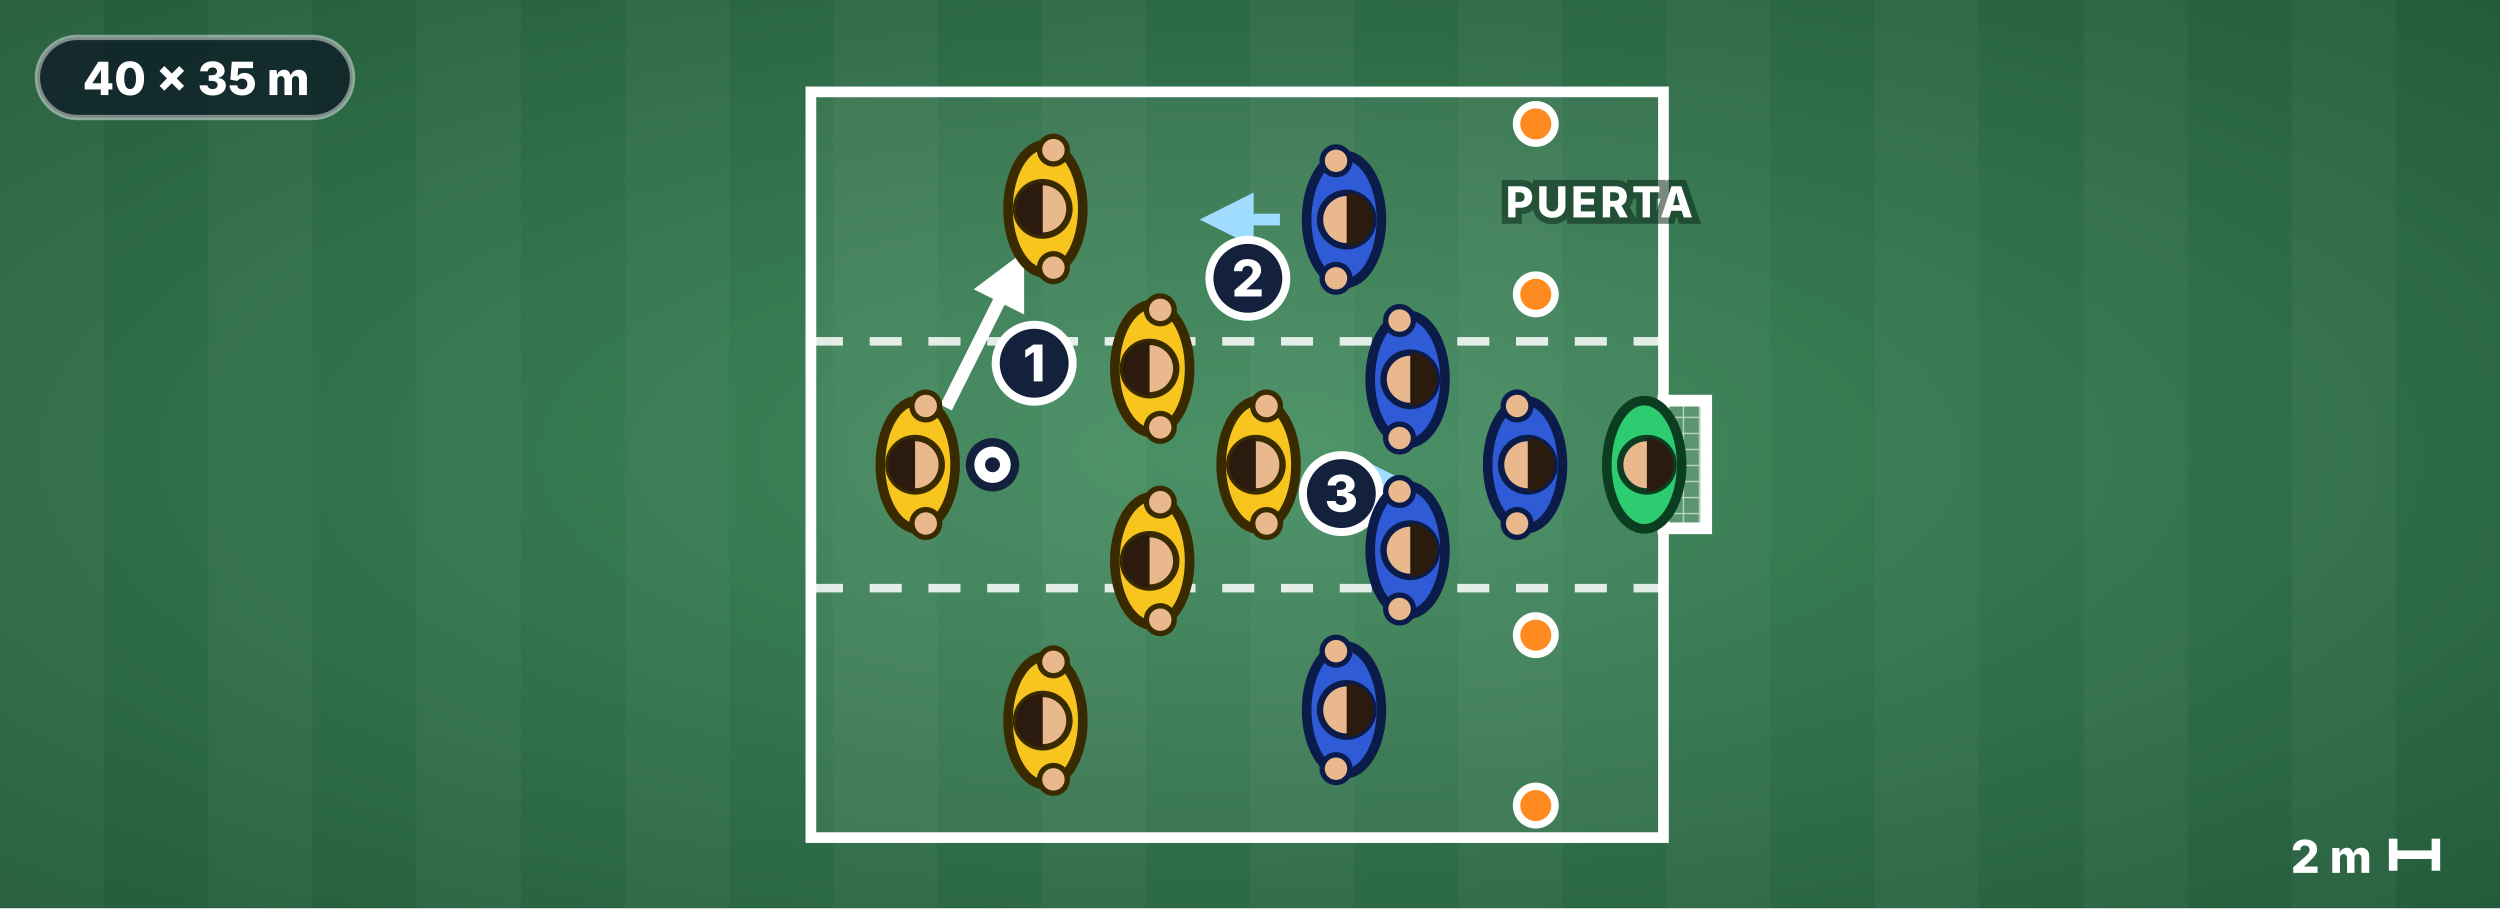
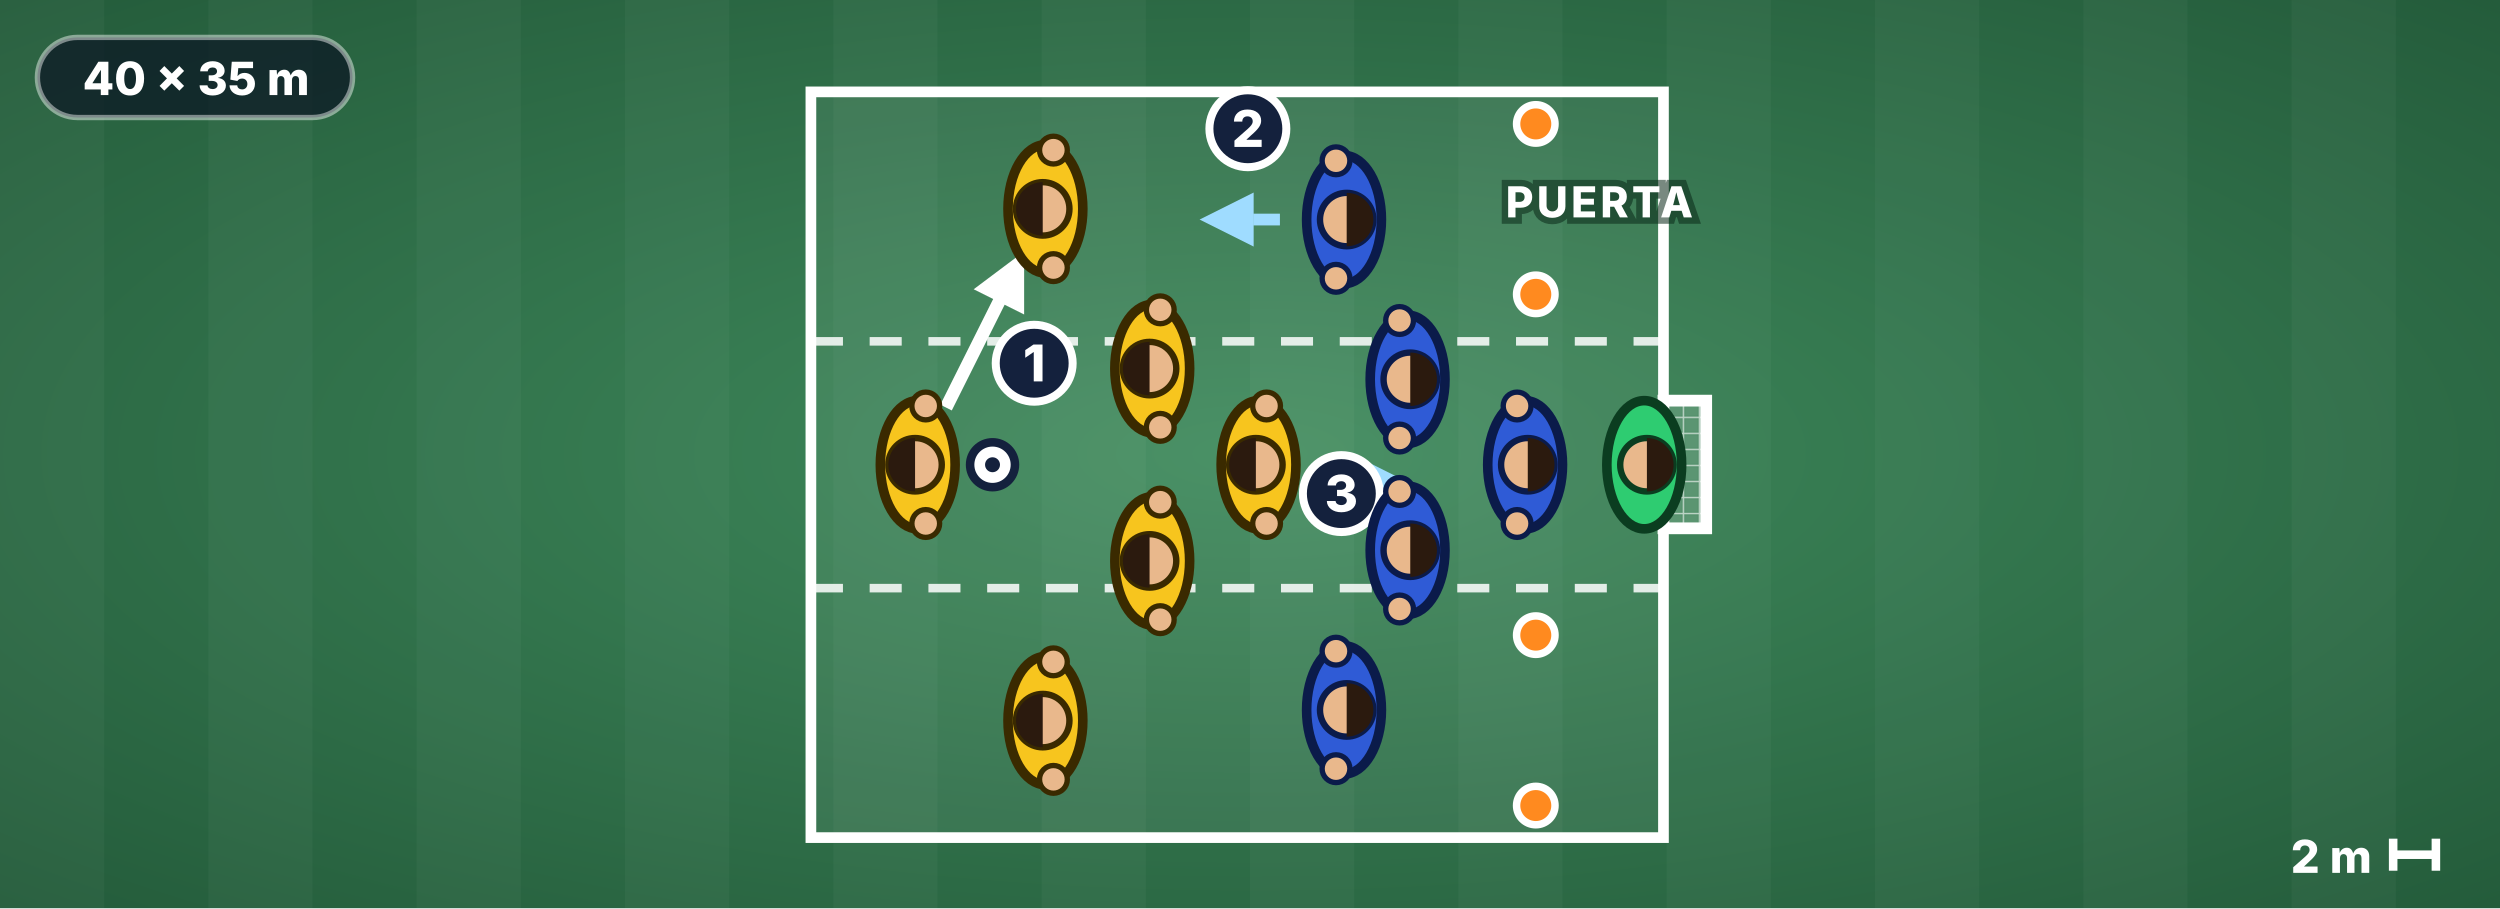
<svg xmlns="http://www.w3.org/2000/svg" viewBox="0 0 468 170" preserveAspectRatio="xMidYMid slice">
  <defs>
    <radialGradient id="g" cx="50%" cy="50%" r="70%">
      <stop offset="0" stop-color="#3f8a5c" />
      <stop offset="1" stop-color="#245c3b" />
    </radialGradient>
    <pattern id="hatch" width="6" height="6" patternUnits="userSpaceOnUse" patternTransform="rotate(45)">
      <rect width="6" height="6" fill="rgba(255,255,255,.10)" />
      <line x1="0" y1="0" x2="0" y2="6" stroke="rgba(255,255,255,.30)" stroke-width="1.6" />
    </pattern>
    <pattern id="net" width="3" height="3" patternUnits="userSpaceOnUse">
      <rect width="3" height="3" fill="rgba(255,255,255,.15)" />
      <path d="M0 0H3M0 0V3" stroke="rgba(255,255,255,.6)" stroke-width=".5" />
    </pattern>
    <marker id="ahW" viewBox="0 0 10 10" refX="7" refY="5" markerWidth="4.4" markerHeight="4.4" orient="auto">
      <path d="M0 0L10 5L0 10z" fill="#fff" />
    </marker>
    <marker id="ahB" viewBox="0 0 10 10" refX="7" refY="5" markerWidth="4.6" markerHeight="4.6" orient="auto">
      <path d="M0 0L10 5L0 10z" fill="#9fdcff" />
    </marker>
    <marker id="ahO" viewBox="0 0 10 10" refX="7" refY="5" markerWidth="4.4" markerHeight="4.4" orient="auto">
      <path d="M0 0L10 5L0 10z" fill="#ffb21e" />
    </marker>
  </defs>
  <rect width="468" height="170" fill="url(#g)" />
  <rect x="0.0" y="0" width="19.5" height="170" fill="rgba(255,255,255,.035)" />
  <rect x="39.0" y="0" width="19.5" height="170" fill="rgba(255,255,255,.035)" />
  <rect x="78.0" y="0" width="19.5" height="170" fill="rgba(255,255,255,.035)" />
  <rect x="117.0" y="0" width="19.5" height="170" fill="rgba(255,255,255,.035)" />
  <rect x="156.0" y="0" width="19.5" height="170" fill="rgba(255,255,255,.035)" />
  <rect x="195.0" y="0" width="19.5" height="170" fill="rgba(255,255,255,.035)" />
  <rect x="234.0" y="0" width="19.5" height="170" fill="rgba(255,255,255,.035)" />
  <rect x="273.0" y="0" width="19.5" height="170" fill="rgba(255,255,255,.035)" />
  <rect x="312.0" y="0" width="19.5" height="170" fill="rgba(255,255,255,.035)" />
  <rect x="351.0" y="0" width="19.5" height="170" fill="rgba(255,255,255,.035)" />
  <rect x="390.0" y="0" width="19.5" height="170" fill="rgba(255,255,255,.035)" />
  <rect x="429.0" y="0" width="19.5" height="170" fill="rgba(255,255,255,.035)" />
  <rect x="151.8" y="17.2" width="159.6" height="139.6" fill="rgba(255,255,255,.06)" stroke="#fff" stroke-width="2" />
  <line x1="151.8" y1="63.9" x2="311.4" y2="63.9" stroke="rgba(255,255,255,0.85)" stroke-width="1.6" stroke-dasharray="6 5" />
  <line x1="151.8" y1="110.1" x2="311.4" y2="110.1" stroke="rgba(255,255,255,0.85)" stroke-width="1.6" stroke-dasharray="6 5" />
  <circle cx="287.5" cy="23.2" r="3.6" fill="#ff8a1f" stroke="#fff" stroke-width="1.4" />
  <circle cx="287.5" cy="55.1" r="3.6" fill="#ff8a1f" stroke="#fff" stroke-width="1.4" />
  <circle cx="287.5" cy="118.9" r="3.6" fill="#ff8a1f" stroke="#fff" stroke-width="1.4" />
  <circle cx="287.5" cy="150.8" r="3.6" fill="#ff8a1f" stroke="#fff" stroke-width="1.4" />
  <rect x="311.4" y="75.0" width="8" height="23.9" fill="url(#net)" stroke="#fff" stroke-width="2.2" />
  <line x1="177.1" y1="76.3" x2="190.3" y2="49.9" stroke="#fff" stroke-width="2.4" marker-end="url(#ahW)" />
  <line x1="239.6" y1="41.1" x2="227.6" y2="41.1" stroke="#9fdcff" stroke-width="2.2" stroke-dasharray="5 4" marker-end="url(#ahB)" />
  <line x1="262.0" y1="91.0" x2="262.0" y2="91.0" stroke="#9fdcff" stroke-width="2.2" stroke-dasharray="5 4" marker-end="url(#ahB)" />
  <g transform="translate(307.8,87.0) rotate(270)">
    <ellipse rx="12" ry="7" fill="#2ecc71" stroke="#0b3d20" stroke-width="1.8" />
    <circle cy=".5" r="5" fill="#e9b88c" stroke="#0b3d20" stroke-width="1.2" />
    <path d="M-5 .5A5 5 0 0 0 5 .5Z" fill="#2b1a0e" />
  </g>
  <g>
    <circle cx="193.6" cy="68.0" r="7.2" fill="#14213d" stroke="#fff" stroke-width="1.5" />
    <text x="193.6" y="71.4" text-anchor="middle" font-family="Inter" font-weight="800" font-size="9.5" fill="#fff">1</text>
  </g>
  <g>
-     <circle cx="233.6" cy="52.1" r="7.2" fill="#14213d" stroke="#fff" stroke-width="1.5" />
-     <text x="233.6" y="55.5" text-anchor="middle" font-family="Inter" font-weight="800" font-size="9.5" fill="#fff">2</text>
+     <circle cx="233.6" cy="24.1" r="7.2" fill="#14213d" stroke="#fff" stroke-width="1.5" />
+     <text x="233.6" y="27.5" text-anchor="middle" font-family="Inter" font-weight="800" font-size="9.5" fill="#fff">2</text>
  </g>
  <g>
    <circle cx="251.1" cy="92.4" r="7.2" fill="#14213d" stroke="#fff" stroke-width="1.5" />
    <text x="251.1" y="95.8" text-anchor="middle" font-family="Inter" font-weight="800" font-size="9.5" fill="#fff">3</text>
  </g>
  <g transform="translate(171.8,87.0) rotate(90)">
    <ellipse cx="0" cy="0" rx="12" ry="7" fill="#f7c51e" stroke="#3a2a00" stroke-width="1.8" />
    <circle cx="-11" cy="-1.5" r="2.6" fill="#e9b88c" stroke="#3a2a00" stroke-width="1" />
    <circle cx="11" cy="-1.5" r="2.6" fill="#e9b88c" stroke="#3a2a00" stroke-width="1" />
    <circle cx="0" cy="0.5" r="5" fill="#e9b88c" stroke="#3a2a00" stroke-width="1.2" />
    <path d="M-5 0.5 A5 5 0 0 0 5 0.5 Z" fill="#2b1a0e" />
  </g>
  <circle cx="185.8" cy="87.0" r="4.2" fill="#fff" stroke="#14213d" stroke-width="1.6" />
  <circle cx="185.8" cy="87.0" r="1.4" fill="#14213d" />
  <g transform="translate(195.7,39.1) rotate(90)">
    <ellipse cx="0" cy="0" rx="12" ry="7" fill="#f7c51e" stroke="#3a2a00" stroke-width="1.8" />
    <circle cx="-11" cy="-1.5" r="2.6" fill="#e9b88c" stroke="#3a2a00" stroke-width="1" />
    <circle cx="11" cy="-1.5" r="2.6" fill="#e9b88c" stroke="#3a2a00" stroke-width="1" />
    <circle cx="0" cy="0.5" r="5" fill="#e9b88c" stroke="#3a2a00" stroke-width="1.2" />
    <path d="M-5 0.5 A5 5 0 0 0 5 0.5 Z" fill="#2b1a0e" />
  </g>
  <g transform="translate(195.7,134.9) rotate(90)">
    <ellipse cx="0" cy="0" rx="12" ry="7" fill="#f7c51e" stroke="#3a2a00" stroke-width="1.8" />
    <circle cx="-11" cy="-1.5" r="2.6" fill="#e9b88c" stroke="#3a2a00" stroke-width="1" />
    <circle cx="11" cy="-1.5" r="2.6" fill="#e9b88c" stroke="#3a2a00" stroke-width="1" />
    <circle cx="0" cy="0.5" r="5" fill="#e9b88c" stroke="#3a2a00" stroke-width="1.2" />
    <path d="M-5 0.5 A5 5 0 0 0 5 0.5 Z" fill="#2b1a0e" />
  </g>
  <g transform="translate(215.7,69.0) rotate(90)">
    <ellipse cx="0" cy="0" rx="12" ry="7" fill="#f7c51e" stroke="#3a2a00" stroke-width="1.8" />
    <circle cx="-11" cy="-1.5" r="2.6" fill="#e9b88c" stroke="#3a2a00" stroke-width="1" />
    <circle cx="11" cy="-1.5" r="2.6" fill="#e9b88c" stroke="#3a2a00" stroke-width="1" />
    <circle cx="0" cy="0.5" r="5" fill="#e9b88c" stroke="#3a2a00" stroke-width="1.2" />
    <path d="M-5 0.5 A5 5 0 0 0 5 0.5 Z" fill="#2b1a0e" />
  </g>
  <g transform="translate(215.7,105.0) rotate(90)">
    <ellipse cx="0" cy="0" rx="12" ry="7" fill="#f7c51e" stroke="#3a2a00" stroke-width="1.8" />
    <circle cx="-11" cy="-1.5" r="2.6" fill="#e9b88c" stroke="#3a2a00" stroke-width="1" />
    <circle cx="11" cy="-1.5" r="2.6" fill="#e9b88c" stroke="#3a2a00" stroke-width="1" />
    <circle cx="0" cy="0.5" r="5" fill="#e9b88c" stroke="#3a2a00" stroke-width="1.2" />
    <path d="M-5 0.5 A5 5 0 0 0 5 0.5 Z" fill="#2b1a0e" />
  </g>
  <g transform="translate(235.6,87.0) rotate(90)">
    <ellipse cx="0" cy="0" rx="12" ry="7" fill="#f7c51e" stroke="#3a2a00" stroke-width="1.8" />
    <circle cx="-11" cy="-1.5" r="2.6" fill="#e9b88c" stroke="#3a2a00" stroke-width="1" />
    <circle cx="11" cy="-1.5" r="2.6" fill="#e9b88c" stroke="#3a2a00" stroke-width="1" />
    <circle cx="0" cy="0.5" r="5" fill="#e9b88c" stroke="#3a2a00" stroke-width="1.2" />
    <path d="M-5 0.5 A5 5 0 0 0 5 0.5 Z" fill="#2b1a0e" />
  </g>
  <g transform="translate(251.6,41.1) rotate(270)">
    <ellipse cx="0" cy="0" rx="12" ry="7" fill="#2f5bd6" stroke="#0b1b4a" stroke-width="1.8" />
    <circle cx="-11" cy="-1.5" r="2.6" fill="#e9b88c" stroke="#0b1b4a" stroke-width="1" />
    <circle cx="11" cy="-1.5" r="2.6" fill="#e9b88c" stroke="#0b1b4a" stroke-width="1" />
    <circle cx="0" cy="0.5" r="5" fill="#e9b88c" stroke="#0b1b4a" stroke-width="1.2" />
    <path d="M-5 0.5 A5 5 0 0 0 5 0.5 Z" fill="#2b1a0e" />
  </g>
  <g transform="translate(251.6,132.9) rotate(270)">
    <ellipse cx="0" cy="0" rx="12" ry="7" fill="#2f5bd6" stroke="#0b1b4a" stroke-width="1.8" />
    <circle cx="-11" cy="-1.5" r="2.6" fill="#e9b88c" stroke="#0b1b4a" stroke-width="1" />
    <circle cx="11" cy="-1.5" r="2.6" fill="#e9b88c" stroke="#0b1b4a" stroke-width="1" />
    <circle cx="0" cy="0.5" r="5" fill="#e9b88c" stroke="#0b1b4a" stroke-width="1.2" />
    <path d="M-5 0.5 A5 5 0 0 0 5 0.5 Z" fill="#2b1a0e" />
  </g>
  <g transform="translate(263.5,71.0) rotate(270)">
    <ellipse cx="0" cy="0" rx="12" ry="7" fill="#2f5bd6" stroke="#0b1b4a" stroke-width="1.8" />
    <circle cx="-11" cy="-1.5" r="2.6" fill="#e9b88c" stroke="#0b1b4a" stroke-width="1" />
    <circle cx="11" cy="-1.5" r="2.6" fill="#e9b88c" stroke="#0b1b4a" stroke-width="1" />
    <circle cx="0" cy="0.5" r="5" fill="#e9b88c" stroke="#0b1b4a" stroke-width="1.2" />
    <path d="M-5 0.5 A5 5 0 0 0 5 0.5 Z" fill="#2b1a0e" />
  </g>
  <g transform="translate(263.5,103.0) rotate(270)">
    <ellipse cx="0" cy="0" rx="12" ry="7" fill="#2f5bd6" stroke="#0b1b4a" stroke-width="1.8" />
    <circle cx="-11" cy="-1.5" r="2.6" fill="#e9b88c" stroke="#0b1b4a" stroke-width="1" />
    <circle cx="11" cy="-1.5" r="2.6" fill="#e9b88c" stroke="#0b1b4a" stroke-width="1" />
    <circle cx="0" cy="0.5" r="5" fill="#e9b88c" stroke="#0b1b4a" stroke-width="1.2" />
    <path d="M-5 0.5 A5 5 0 0 0 5 0.5 Z" fill="#2b1a0e" />
  </g>
  <g transform="translate(285.5,87.0) rotate(270)">
    <ellipse cx="0" cy="0" rx="12" ry="7" fill="#2f5bd6" stroke="#0b1b4a" stroke-width="1.8" />
    <circle cx="-11" cy="-1.5" r="2.6" fill="#e9b88c" stroke="#0b1b4a" stroke-width="1" />
    <circle cx="11" cy="-1.5" r="2.6" fill="#e9b88c" stroke="#0b1b4a" stroke-width="1" />
    <circle cx="0" cy="0.5" r="5" fill="#e9b88c" stroke="#0b1b4a" stroke-width="1.2" />
    <path d="M-5 0.5 A5 5 0 0 0 5 0.5 Z" fill="#2b1a0e" />
  </g>
  <text x="299.4" y="40.7" text-anchor="middle" font-family="Inter" font-weight="800" font-size="8" letter-spacing=".6" fill="#fff" paint-order="stroke" stroke="rgba(10,40,25,.55)" stroke-width="2.4">PUERTA</text>
  <rect x="7" y="7" width="59" height="15" rx="7.5" fill="rgba(10,20,35,.72)" stroke="rgba(255,255,255,.45)" />
  <text x="36.7" y="17.8" text-anchor="middle" font-family="Inter" font-weight="800" font-size="8.6" fill="#fff">40 × 35 m</text>
  <text x="444.0" y="163.4" text-anchor="end" font-family="Inter" font-weight="800" font-size="8.5" fill="#fff">2 m</text>
  <path d="M448.0 157.0 V163.0 M448.0 160.0 H456.0 M456.0 157.0 V163.0" stroke="#fff" stroke-width="1.6" />
</svg>
